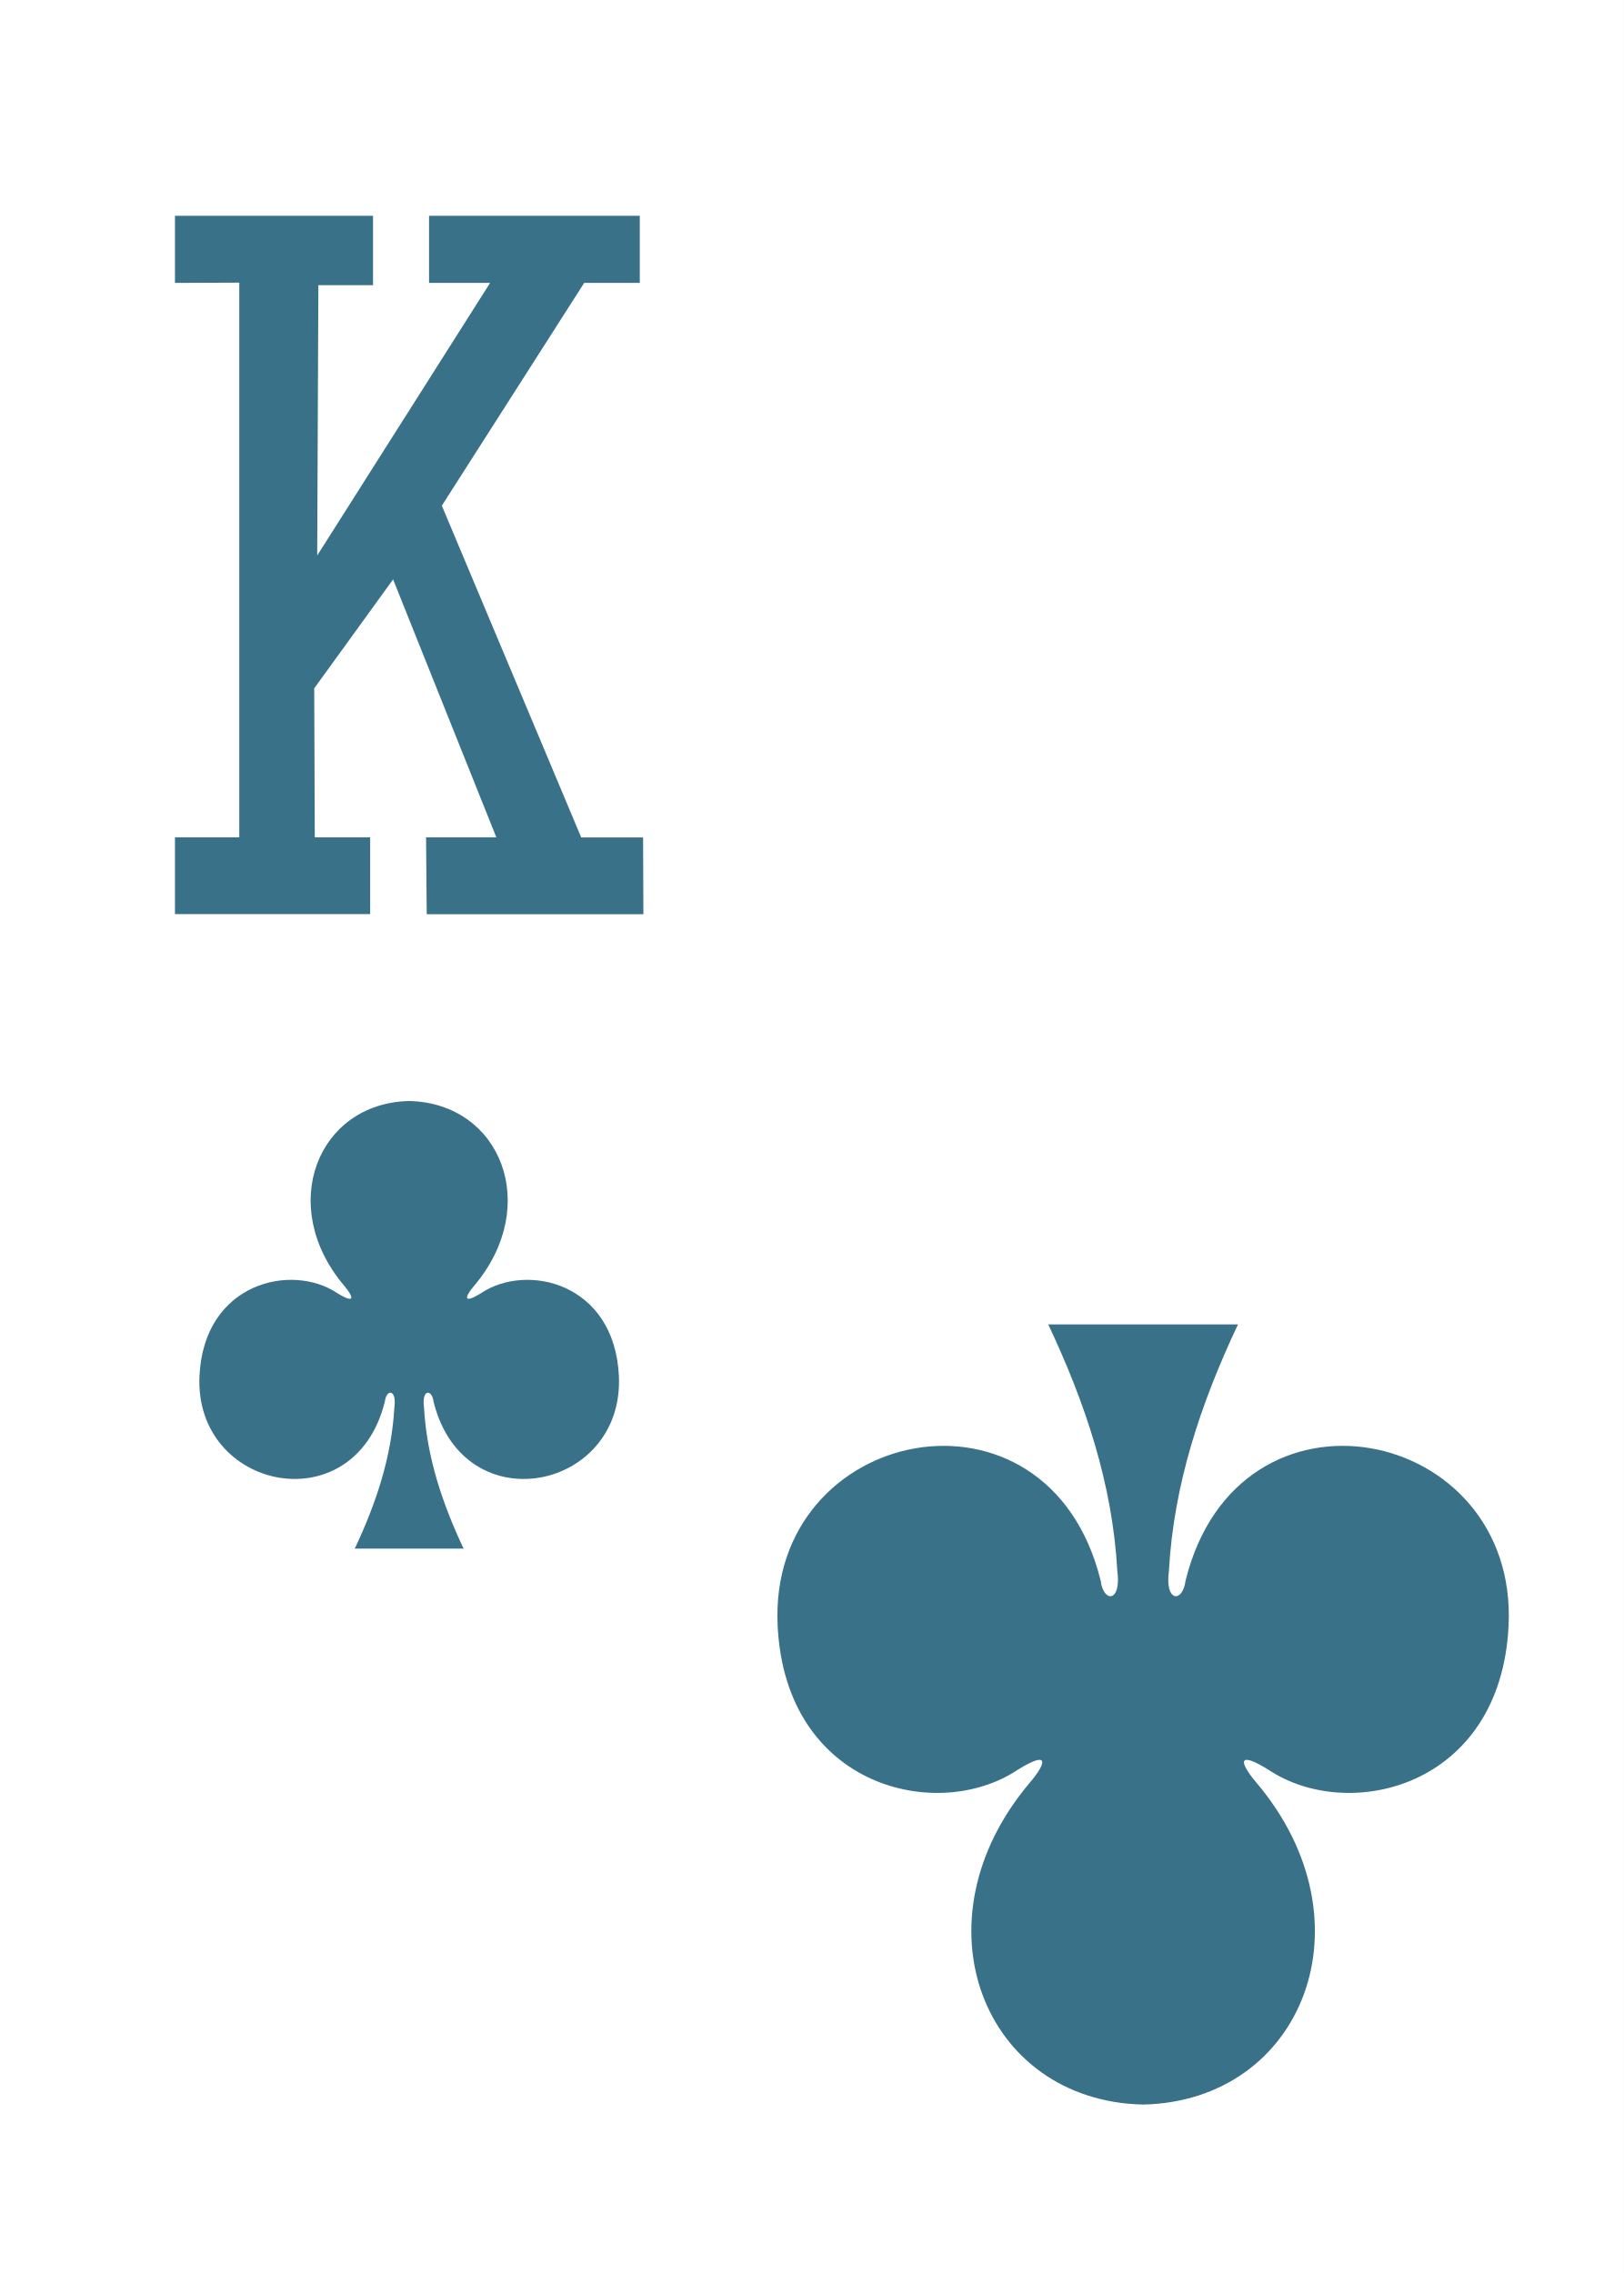
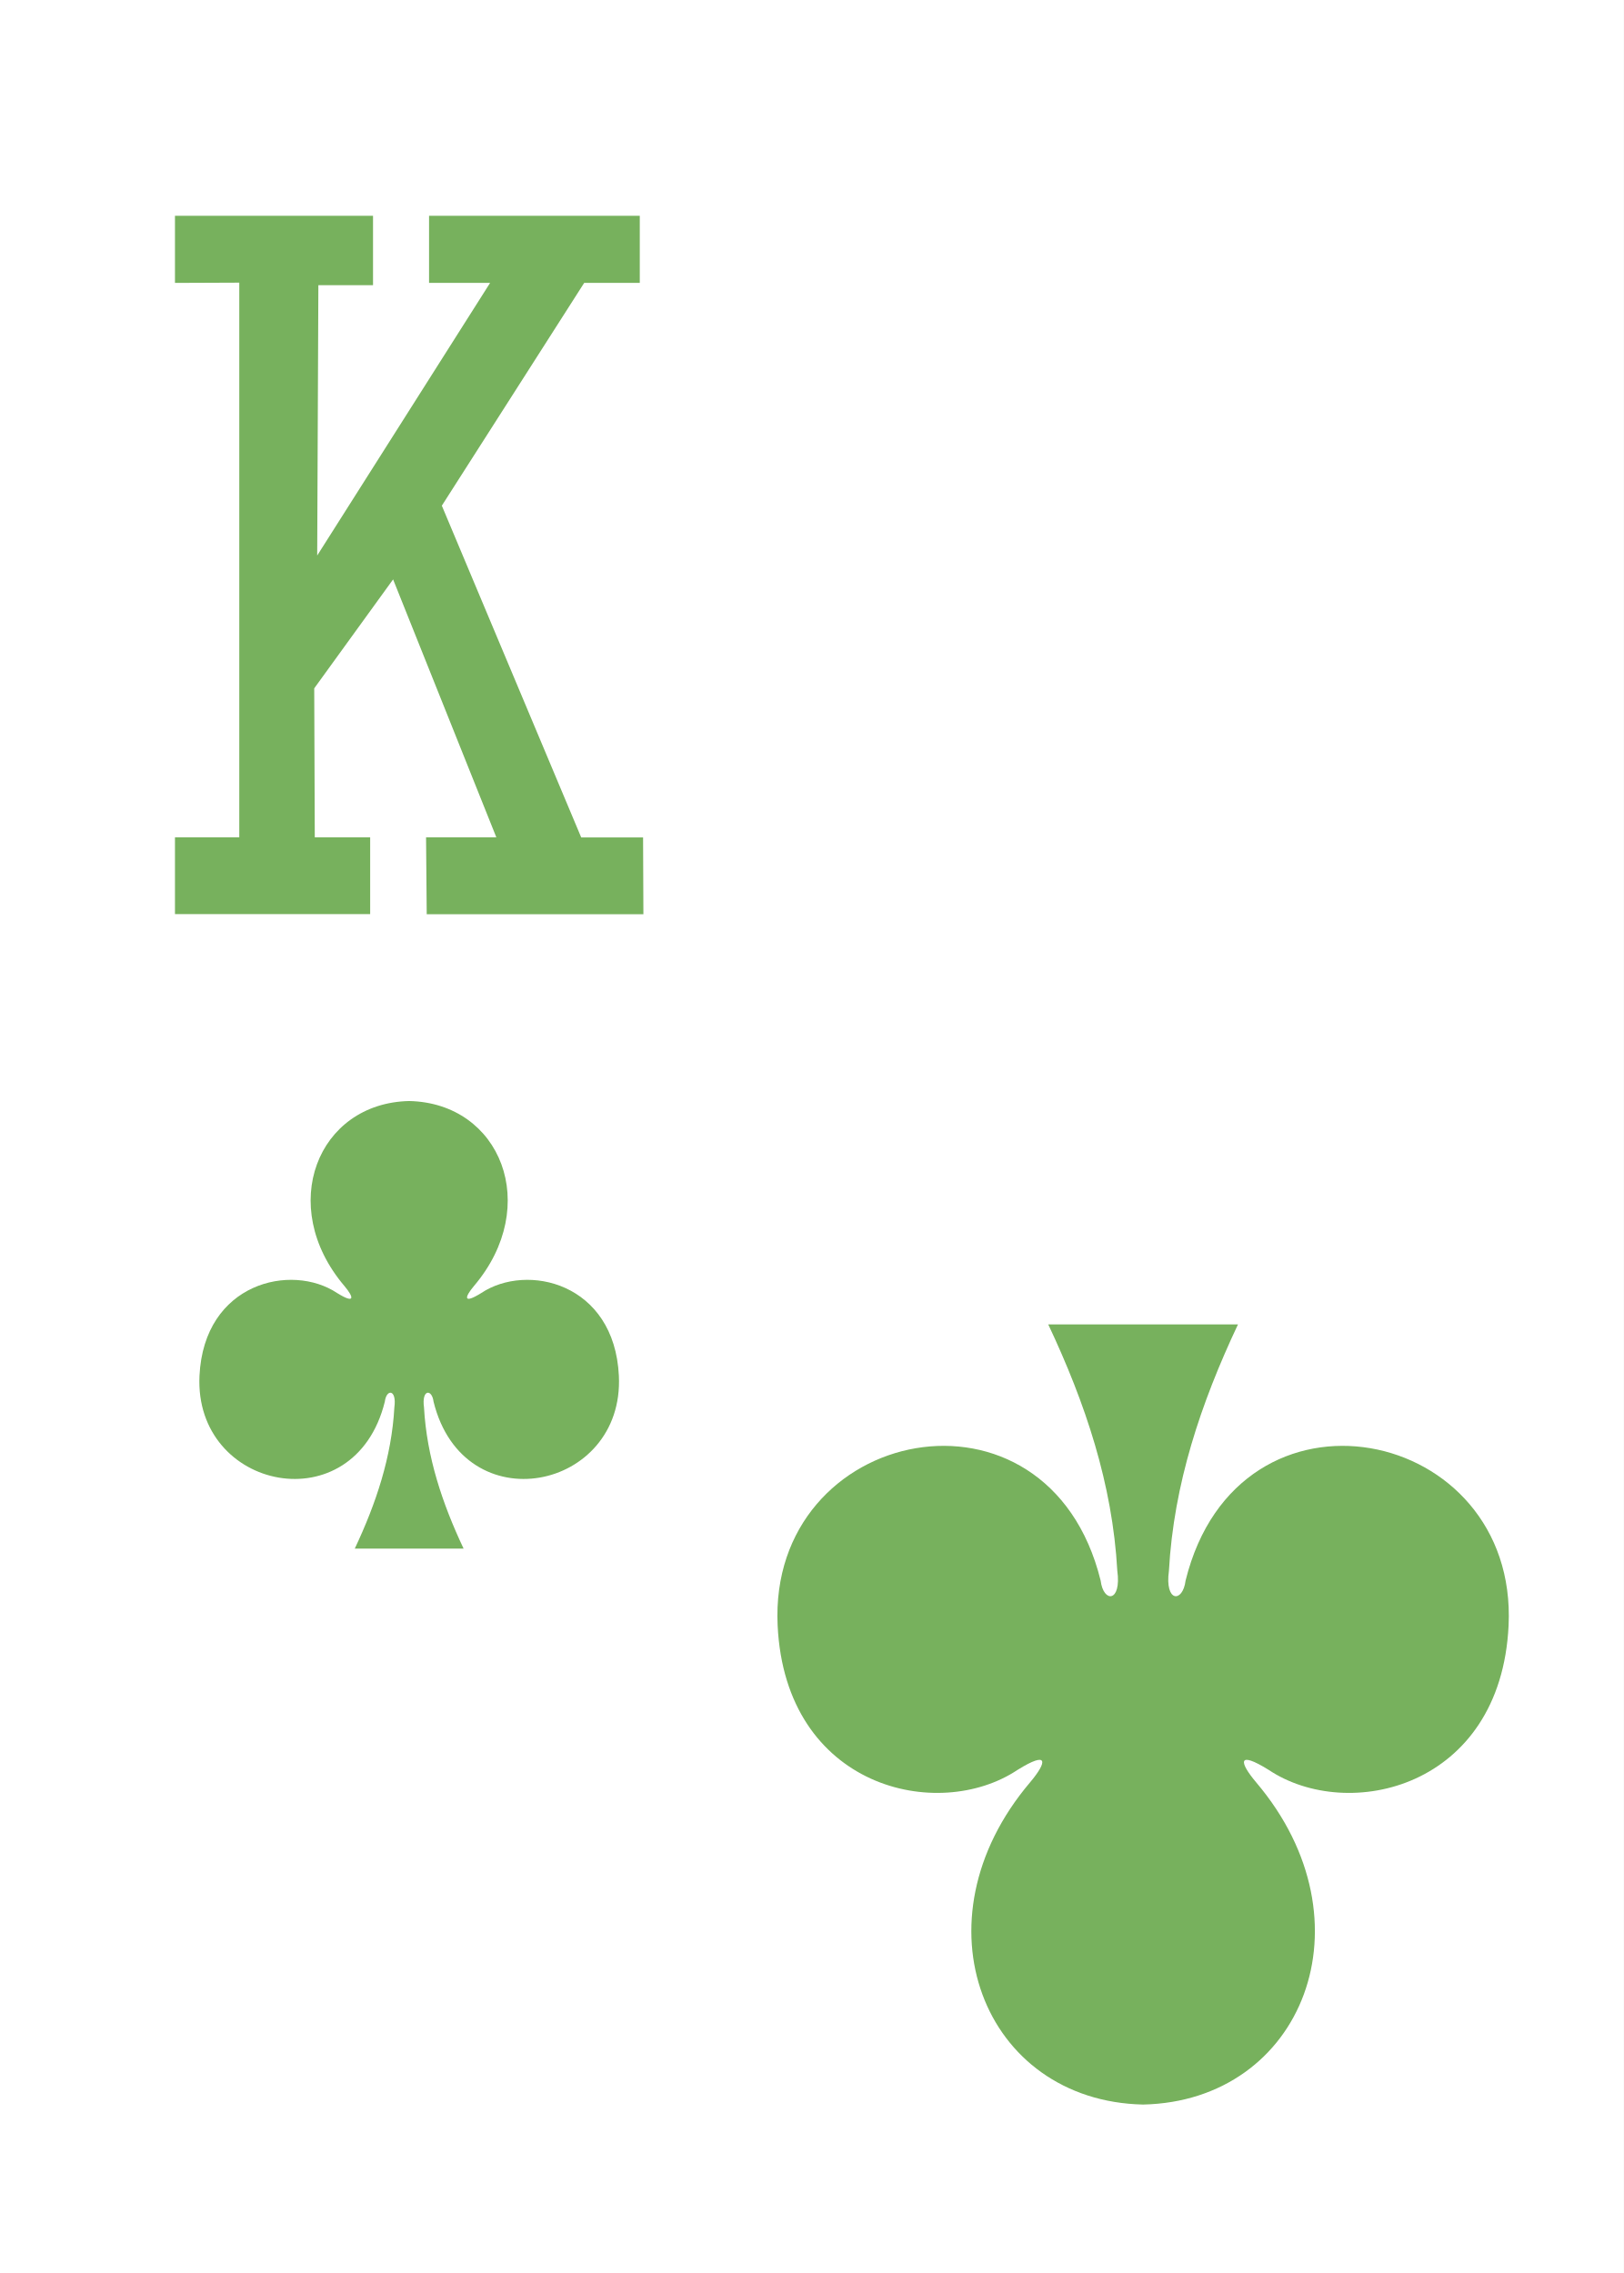
<svg xmlns="http://www.w3.org/2000/svg" width="250" height="350" viewBox="0 0 250 350" fill="none">
-   <g clip-path="url(#clip0_81_3962)">
+   <g clip-path="url(#clip0_104_5271)">
    <rect width="250" height="350" fill="white" />
-     <path d="M65.599 128.93H76.418L60.524 89.217L48.38 105.992L48.465 128.93H56.993V140.76H26.939V128.93H36.841V43.523L26.939 43.563V33.223H57.433V43.913H49.018L48.838 85.539L75.457 43.563H66.061V33.223H98.504V43.563H89.943L68.027 77.865L89.486 128.948H99.011L99.061 140.778H65.7L65.599 128.93Z" fill="#397189" />
-     <path d="M62.994 169.538C48.896 169.844 42.575 185.697 53.016 198.007C54.53 199.803 54.686 200.833 51.913 199.108C44.883 194.414 31.404 197.5 30.714 211.853C29.861 229.538 54.603 234.634 59.249 215.828C59.494 213.844 61.108 213.89 60.719 216.706C60.295 224.35 57.905 231.494 54.62 238.461C60.157 238.461 66.346 238.461 71.38 238.461C68.095 231.494 65.705 224.35 65.281 216.706C64.892 213.89 66.506 213.844 66.752 215.828C71.397 234.634 96.139 229.538 95.286 211.853C94.596 197.5 81.117 194.414 74.087 199.108C71.314 200.833 71.47 199.803 72.984 198.007C83.425 185.697 77.104 169.844 63.006 169.538C63.006 169.538 63.006 169.538 62.992 169.538H62.994Z" fill="#397189" />
-     <path d="M176.01 324.061C200.581 323.529 211.599 295.899 193.401 274.444C190.762 271.314 190.49 269.519 195.323 272.525C207.575 280.707 231.067 275.328 232.27 250.313C233.756 219.49 190.635 210.609 182.538 243.384C182.111 246.842 179.297 246.763 179.976 241.855C180.714 228.533 184.88 216.081 190.605 203.938C180.955 203.938 170.17 203.938 161.395 203.938C167.12 216.081 171.286 228.533 172.025 241.855C172.703 246.763 169.889 246.842 169.462 243.384C161.365 210.609 118.244 219.49 119.73 250.313C120.933 275.328 144.425 280.707 156.677 272.525C161.51 269.519 161.238 271.314 158.599 274.444C140.402 295.899 151.419 323.529 175.99 324.061C175.99 324.061 175.99 324.061 176.015 324.061L176.01 324.061Z" fill="#397189" />
+     <path d="M65.599 128.93H76.418L60.524 89.217L48.38 105.992L48.465 128.93H56.993V140.76H26.939V128.93H36.841V43.523L26.939 43.563V33.223H57.433V43.913H49.018L48.838 85.539L75.457 43.563H66.061V33.223H98.504V43.563H89.943L68.027 77.865L89.486 128.948H99.011L99.061 140.778H65.7L65.599 128.93Z" fill="#77B15D" />
+     <path d="M62.994 169.538C48.896 169.844 42.575 185.697 53.016 198.007C54.53 199.803 54.686 200.833 51.913 199.108C44.883 194.414 31.404 197.5 30.714 211.853C29.861 229.538 54.603 234.634 59.249 215.828C59.494 213.844 61.108 213.89 60.719 216.706C60.295 224.35 57.905 231.494 54.62 238.461C60.157 238.461 66.346 238.461 71.38 238.461C68.095 231.494 65.705 224.35 65.281 216.706C64.892 213.89 66.506 213.844 66.752 215.828C71.397 234.634 96.139 229.538 95.286 211.853C94.596 197.5 81.117 194.414 74.087 199.108C71.314 200.833 71.47 199.803 72.984 198.007C83.425 185.697 77.104 169.844 63.006 169.538C63.006 169.538 63.006 169.538 62.992 169.538H62.994Z" fill="#77B15D" />
+     <path d="M176.01 324.061C200.581 323.529 211.599 295.899 193.401 274.444C190.762 271.314 190.49 269.519 195.323 272.525C207.575 280.707 231.067 275.328 232.27 250.313C233.756 219.49 190.635 210.609 182.538 243.384C182.111 246.842 179.297 246.763 179.976 241.855C180.714 228.533 184.88 216.081 190.605 203.938C180.955 203.938 170.17 203.938 161.395 203.938C167.12 216.081 171.286 228.533 172.025 241.855C172.703 246.763 169.889 246.842 169.462 243.384C161.365 210.609 118.244 219.49 119.73 250.313C120.933 275.328 144.425 280.707 156.677 272.525C161.51 269.519 161.238 271.314 158.599 274.444C140.402 295.899 151.419 323.529 175.99 324.061C175.99 324.061 175.99 324.061 176.015 324.061L176.01 324.061Z" fill="#77B15D" />
  </g>
  <defs>
-     <clipPath id="clip0_81_3962">
+     <clipPath id="clip0_104_5271">
      <rect width="250" height="350" fill="white" />
    </clipPath>
  </defs>
</svg>
